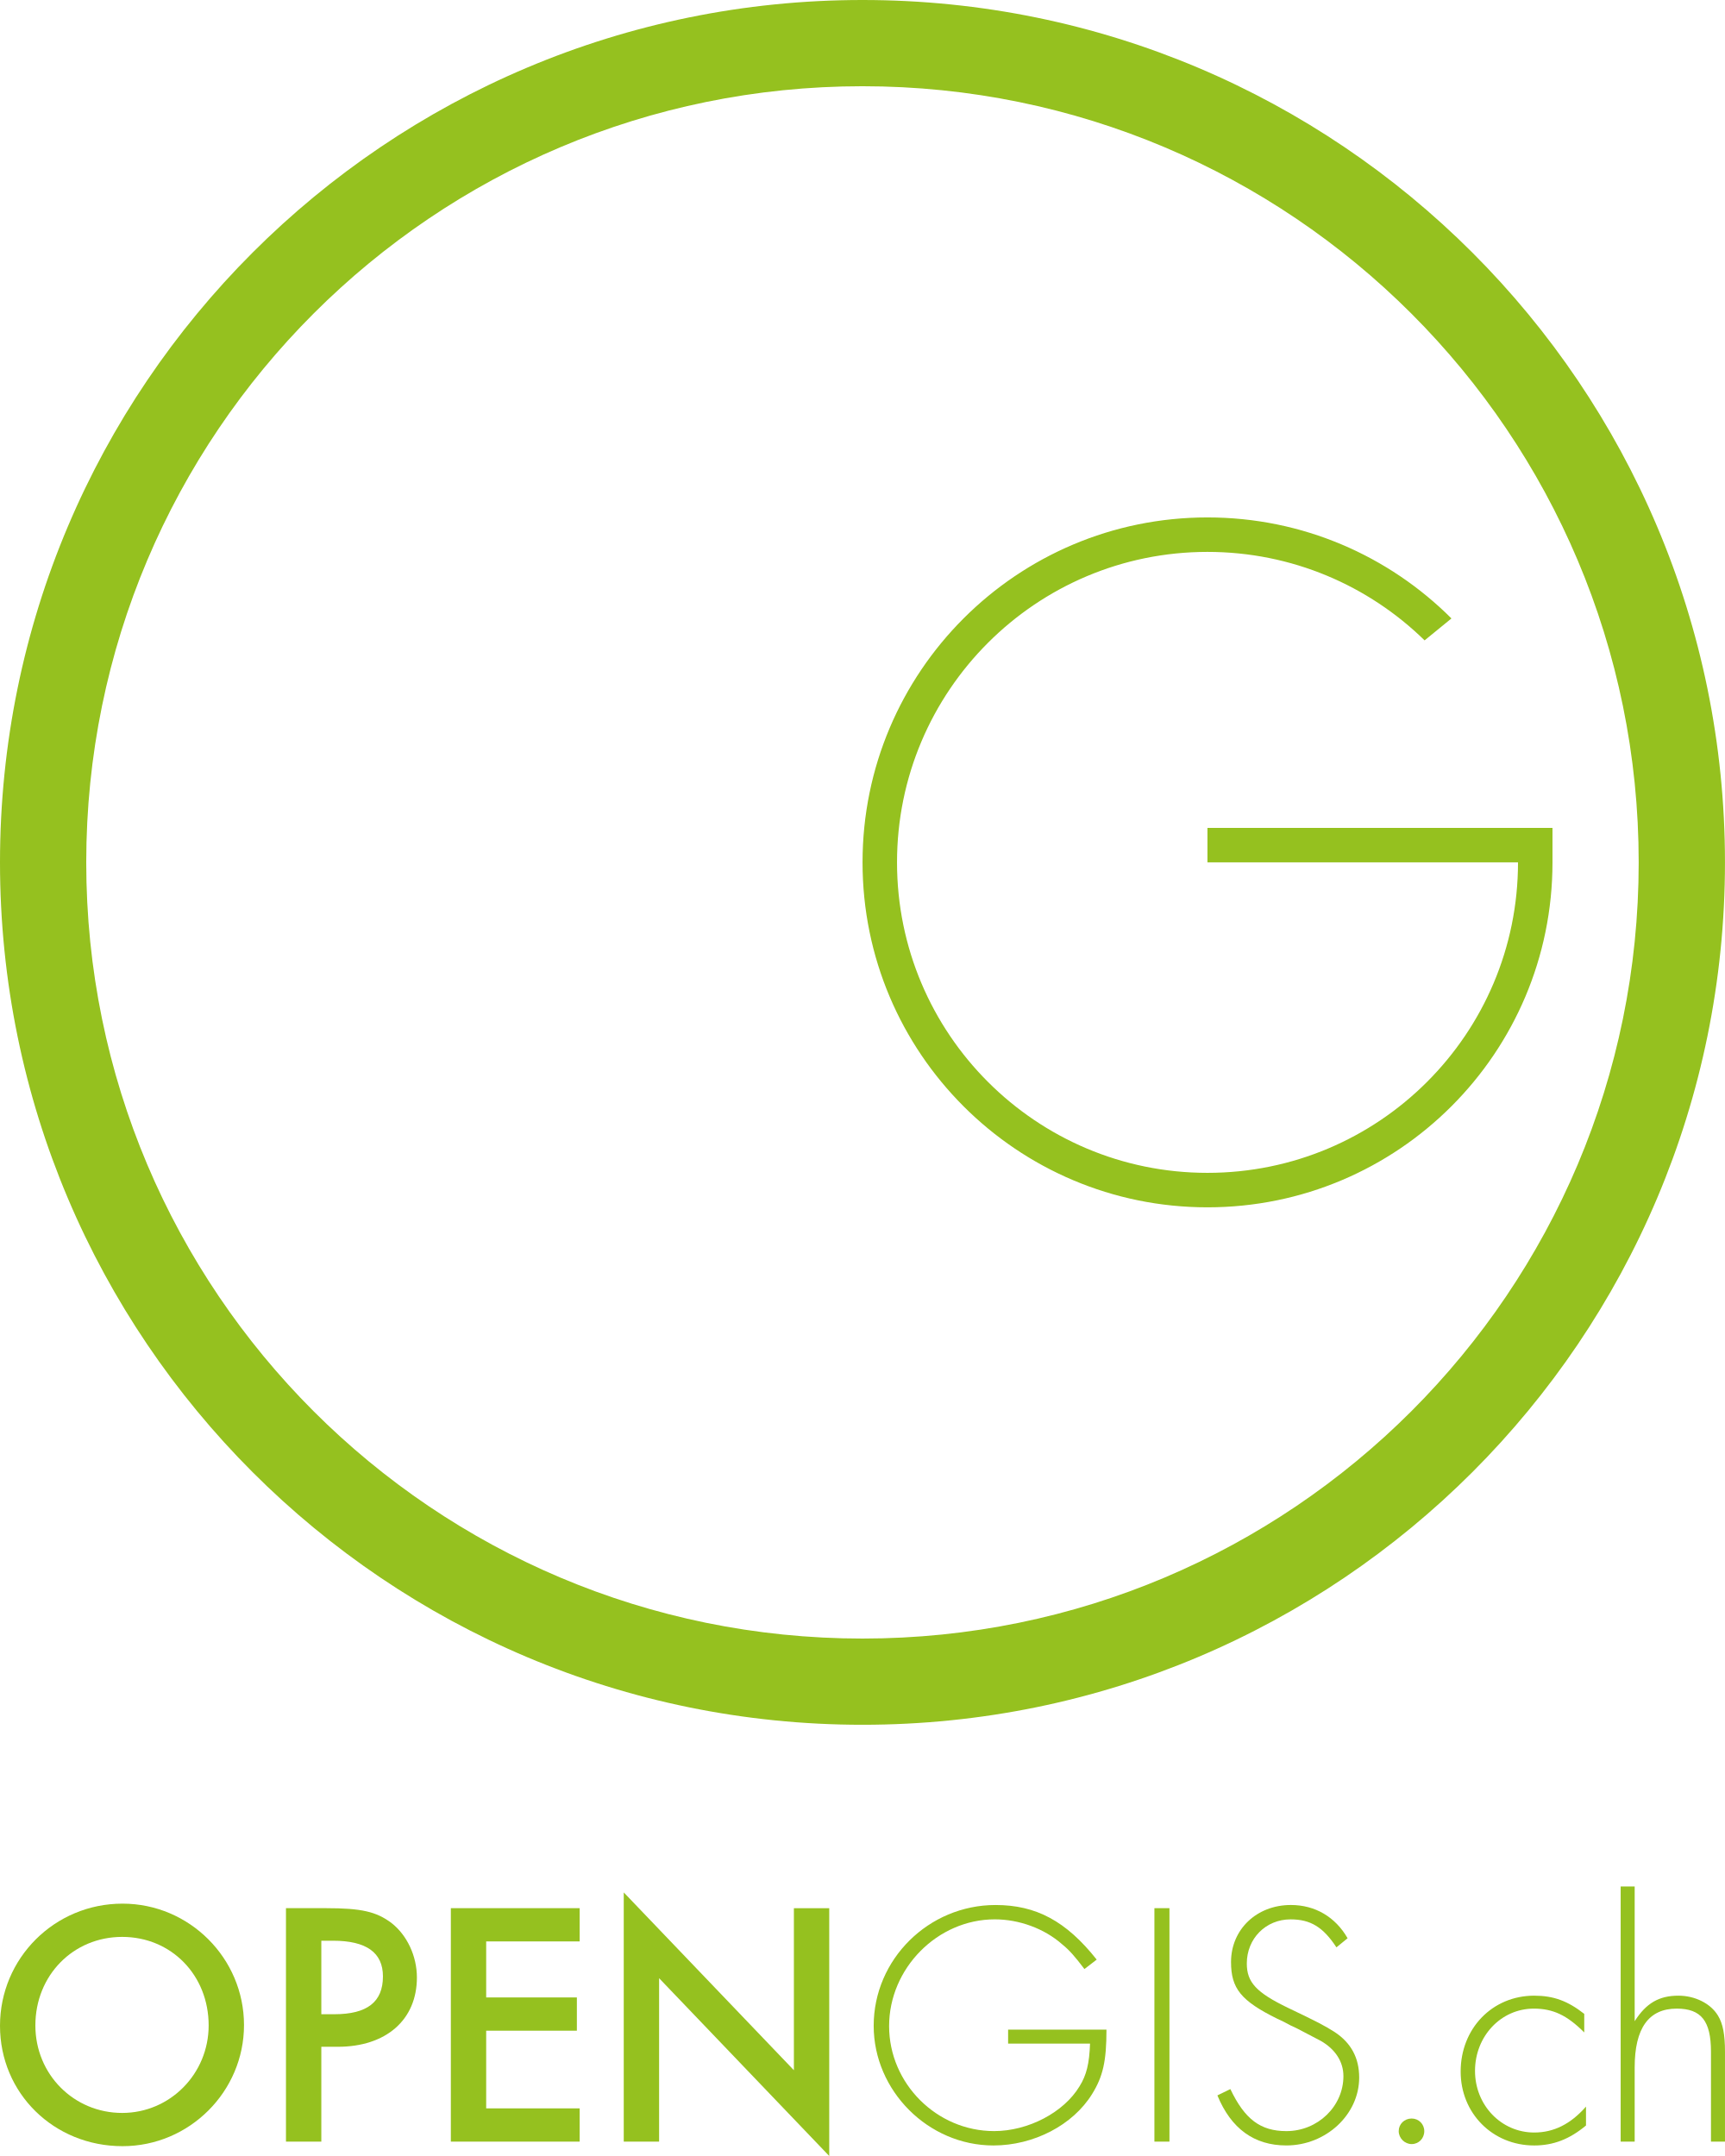
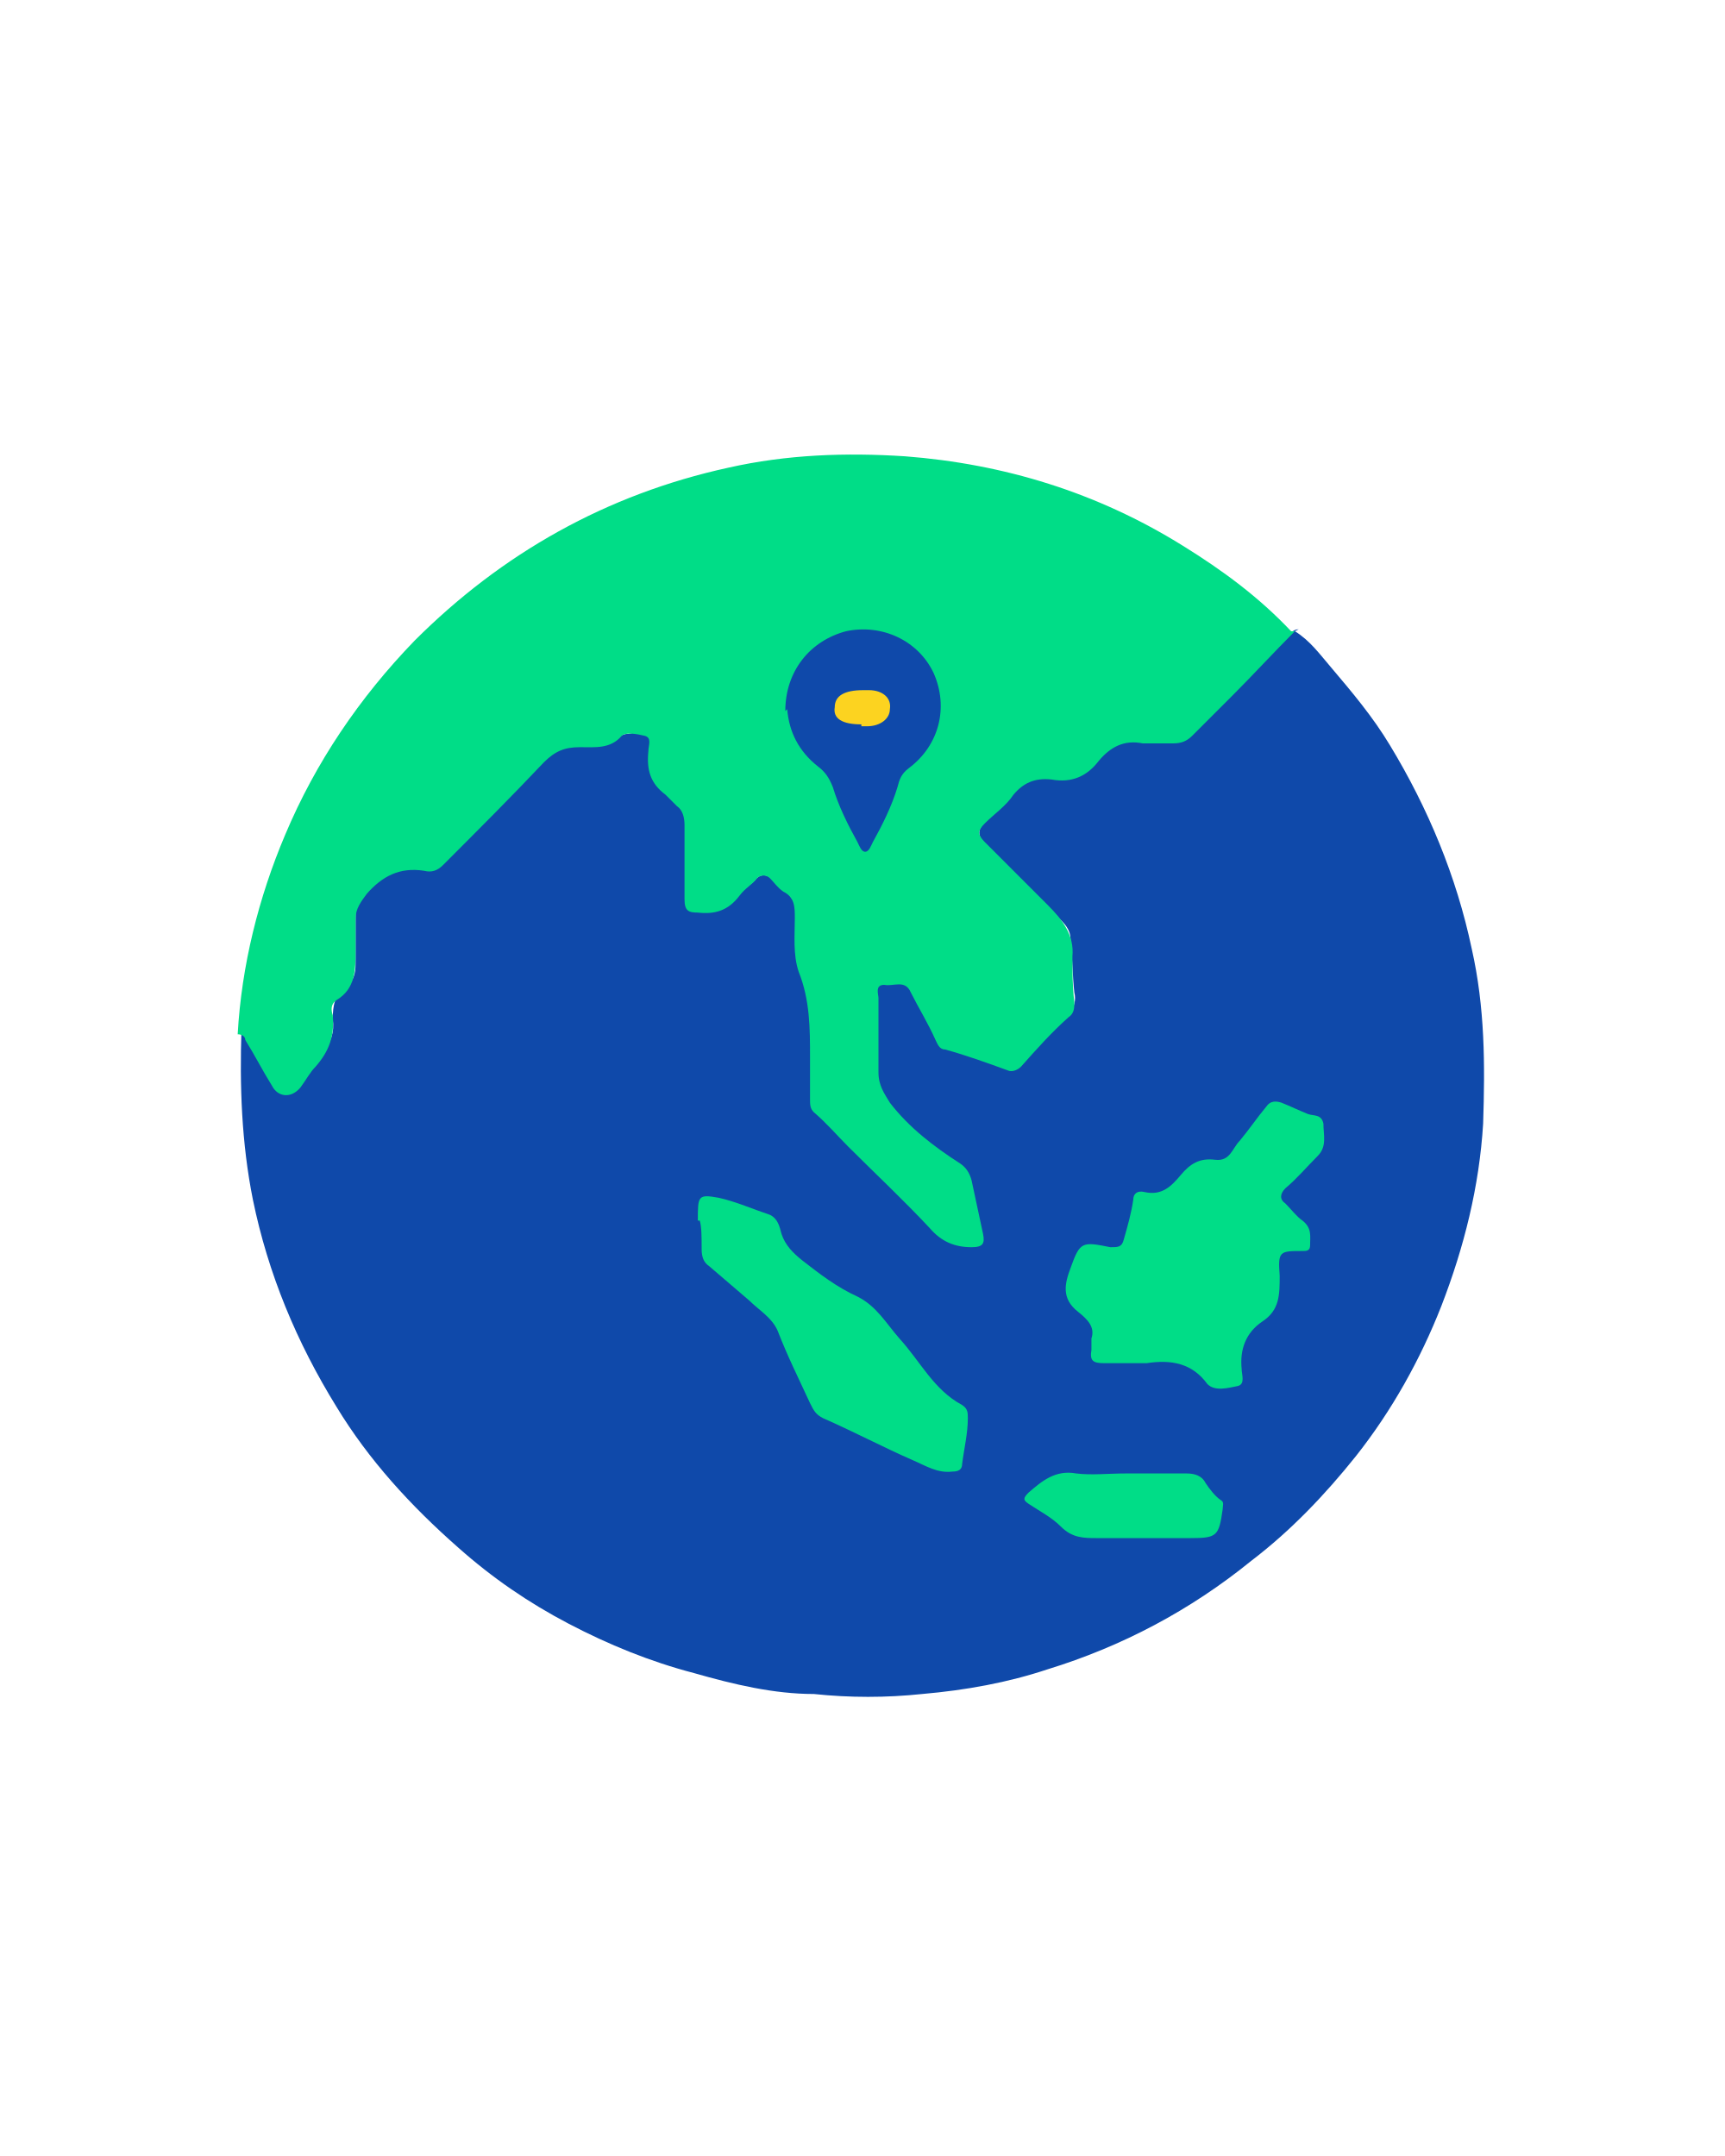
- <svg xmlns="http://www.w3.org/2000/svg" version="1.1" x="0px" y="0px" width="90.709" height="113.387" viewBox="0 0 90.709 113.387" enable-background="new 0 0 595.275 841.89" xml:space="preserve" id="svg2">
-   <defs id="defs124" />
-   <g id="g3324" transform="translate(-334.488,-425.197)">
-     <g id="g93">
-       <path d="m 379.842,425.197 c -25.048,0 -45.354,20.304 -45.354,45.354 0,25.048 20.306,45.354 45.354,45.354 25.049,0 45.354,-20.307 45.354,-45.354 0,-25.05 -20.305,-45.354 -45.354,-45.354 z m 0,86.174 c -22.545,0 -40.819,-18.275 -40.819,-40.82 0,-22.544 18.274,-40.819 40.819,-40.819 22.543,0 40.817,18.275 40.817,40.819 0.001,22.545 -18.274,40.82 -40.817,40.82 z" id="path95" style="fill:#95c11f" />
+ <svg xmlns="http://www.w3.org/2000/svg" version="1.1" viewBox="0 0 90.7 113.4">
+   <defs>
+     <style>
+       .cls-1 {
+         fill: #00dd87;
+       }
+ 
+       .cls-2 {
+         fill: #0f49aa;
+       }
+ 
+       .cls-3 {
+         fill: #fcd320;
+       }
+     </style>
+   </defs>
+   <g>
+     <g id="svg2">
+       <g id="Layer_1-2">
+         <g>
+           <path class="cls-2" d="M68.1,33.2c.8.5,1.3,1.2,1.9,1.9,1.1,1.3,2.2,2.6,3.1,4.1,2,3.3,3.5,6.9,4.3,10.7.7,3.1.7,6.1.6,9.2-.2,3.3-1,6.5-2.2,9.6-1.1,2.8-2.6,5.5-4.5,7.9-1.6,2-3.4,3.9-5.5,5.5-3.2,2.6-6.8,4.5-10.7,5.7-2.1.7-4.3,1.1-6.6,1.3-1.9.2-3.8.2-5.7,0-2.1,0-4.2-.5-6.3-1.1-2.3-.6-4.5-1.5-6.6-2.6-2.1-1.1-4-2.4-5.8-4-2.5-2.2-4.7-4.6-6.4-7.4-2.1-3.4-3.6-7-4.4-10.9-.6-3-.7-6-.6-9,.4,0,.5.2.6.5.4.7.8,1.4,1.2,2.1.4.7.9.7,1.4,0,.4-.5.7-.9,1.1-1.4.4-.5.6-1,.5-1.7,0-.7.1-1.3.7-1.7.4-.3.5-.7.5-1.2,0-.9,0-1.8,0-2.7,0-.5.2-.9.5-1.2,0,0,.2-.1.2-.2.7-.9,1.6-1.3,2.8-1.1.5,0,.9-.2,1.3-.5,1.8-1.8,3.6-3.6,5.4-5.4.3-.3.6-.4,1.1-.4.5,0,.9,0,1.4,0,.4,0,.7,0,1-.3.2-.2.4-.3.6-.3,1.1-.2,1.3,0,1.3,1.1,0,.8.2,1.5.8,2,.2.2.4.4.7.6.3.3.5.7.5,1.2,0,1.2,0,2.4,0,3.7,0,.5.2.7.7.7.6,0,1.2-.1,1.6-.6.3-.4.8-.7,1.1-1,.3-.4.7-.3,1,0,.9.7,1.5,1.5,1.4,2.7-.1,1.1,0,2.1.4,3.1.4,1.1.4,2.2.4,3.3,0,.8,0,1.5,0,2.3,0,.5.1.8.5,1.1,1.3,1.2,2.4,2.4,3.6,3.6.9.9,1.8,1.8,2.7,2.7.5.5,1.1.4,1.7.3.2,0,.3-.3.2-.5-.2-1-.4-2-.7-3,0-.2-.2-.4-.4-.5-.5-.4-1.1-.8-1.7-1.2-1.1-.7-1.8-1.8-2.6-2.8-.2-.2-.1-.5-.1-.8,0-1.4,0-2.8,0-4.2,0-.4,0-.8.5-.9.7-.2,1.3,0,1.5.4.4.8.9,1.5,1.3,2.4.2.4.4.6.8.7.9.4,1.9.6,2.8,1,.3.1.6,0,.8-.2.8-.8,1.6-1.6,2.4-2.4.3-.4.4-.8.3-1.2-.1-.9-.1-1.9-.2-2.8,0-.4-.2-.7-.5-1-1.2-1.3-2.5-2.5-3.7-3.7-.8-.8-.8-1,0-1.8.5-.5,1.1-1.1,1.6-1.6.4-.4.8-.6,1.3-.5,1.3.2,2.3-.1,3.1-1.2.5-.7,1.3-.8,2.1-.8,2.4,0,2.4,0,4-1.7,1.2-1.2,2.3-2.4,3.5-3.6.2-.2.3-.4.6-.4h0Z" />
+           <path class="cls-1" d="M68.1,33.2c-1.1,1.1-2.2,2.3-3.3,3.4-.7.7-1.4,1.4-2.1,2.1-.3.3-.6.4-1,.4-.5,0-1.1,0-1.6,0-1-.2-1.7.2-2.3.9-.6.8-1.4,1.2-2.5,1-.9-.1-1.5.2-2,.8-.4.6-1,1-1.5,1.5-.4.4-.4.6,0,1,1.1,1.1,2.2,2.2,3.3,3.3.8.8,1.4,1.6,1.3,2.7,0,.8,0,1.6.1,2.4,0,.3,0,.6-.3.8-.9.8-1.7,1.7-2.5,2.6-.2.2-.5.3-.7.2-1.1-.4-2.2-.8-3.3-1.1-.3,0-.4-.3-.5-.5-.4-.9-.9-1.7-1.3-2.5-.3-.7-.9-.3-1.4-.4-.5,0-.3.5-.3.7,0,1.3,0,2.6,0,3.9,0,.7.3,1.1.6,1.6,1,1.3,2.3,2.3,3.7,3.2.3.2.5.5.6.9.2.9.4,1.9.6,2.8.1.5,0,.7-.6.7-.9,0-1.6-.3-2.2-1-1.4-1.5-2.9-2.9-4.3-4.3-.6-.6-1.1-1.2-1.8-1.8-.2-.2-.2-.4-.2-.7,0-.7,0-1.4,0-2.2,0-1.5,0-3-.6-4.5-.3-.9-.2-1.9-.2-2.8,0-.6,0-1.1-.6-1.4-.3-.2-.5-.5-.7-.7-.2-.2-.5-.2-.7,0-.2.3-.6.5-.9.9-.6.8-1.3,1-2.2.9-.5,0-.7-.1-.7-.7,0-1.3,0-2.6,0-3.9,0-.4-.1-.8-.4-1-.2-.2-.4-.4-.6-.6-.8-.6-1-1.3-.9-2.3,0-.3.2-.7-.2-.8-.4-.1-1-.2-1.2,0-.6.7-1.4.6-2.2.6-.8,0-1.3.2-1.9.8-1.7,1.8-3.5,3.6-5.3,5.4-.3.3-.6.4-1,.3-1.3-.2-2.2.3-3,1.2-.3.4-.6.8-.6,1.3,0,.6,0,1.1,0,1.7,0,1,0,2-1,2.6-.3.2-.3.5-.2.8.1,1.1-.2,1.9-.9,2.7-.3.3-.5.7-.8,1.1-.5.6-1.2.5-1.5-.1-.5-.8-.9-1.6-1.4-2.4,0-.2-.2-.3-.4-.3.2-3.6,1.1-7.2,2.5-10.5,1.6-3.8,3.9-7.2,6.8-10.2,4.6-4.6,10.1-7.7,16.5-9.1,3.1-.7,6.2-.8,9.3-.6,5.2.4,10.1,1.9,14.6,4.7,2.1,1.3,4,2.7,5.7,4.5h0Z" />
+           <path class="cls-1" d="M57.4,70.4c.2-.6-.2-1-.7-1.4-.9-.7-.7-1.5-.4-2.3.5-1.4.6-1.4,2.1-1.1.4,0,.6,0,.7-.4.2-.7.4-1.4.5-2.1,0-.3.2-.5.6-.4.9.2,1.4-.3,1.9-.9.5-.6,1-.9,1.8-.8.8.1.9-.6,1.3-1,.5-.6.9-1.2,1.4-1.8.2-.3.5-.3.8-.2.5.2.9.4,1.4.6.3.1.7,0,.8.5,0,.6.2,1.2-.3,1.7-.6.6-1.1,1.2-1.7,1.7-.3.3-.3.6,0,.8.3.3.6.7.9.9.5.4.4.8.4,1.3,0,.3-.2.3-.4.3-1.2,0-1.3,0-1.2,1.3,0,1,0,1.8-.9,2.4-.9.6-1.2,1.5-1.1,2.5,0,.3.2.8-.2.9-.5.1-1.2.3-1.6-.1-.8-1.1-1.9-1.3-3.2-1.1-.7,0-1.4,0-2.2,0-.6,0-.8-.1-.7-.7,0-.1,0-.2,0-.4h0Z" />
+           <path class="cls-1" d="M36.7,64.2c0-1.3,0-1.4,1.1-1.2.9.2,1.8.6,2.7.9.4.2.5.6.6,1,.2.6.6,1,1.1,1.4.9.7,1.8,1.4,2.9,1.9,1,.5,1.5,1.4,2.2,2.2,1.1,1.2,1.8,2.7,3.3,3.5.3.2.3.4.3.7,0,.8-.2,1.6-.3,2.4,0,.3-.2.4-.5.4-.8.1-1.4-.3-2.1-.6-1.6-.7-3.1-1.5-4.7-2.2-.4-.2-.5-.4-.7-.8-.6-1.3-1.2-2.5-1.7-3.8-.3-.7-1-1.1-1.5-1.6-.7-.6-1.4-1.2-2.1-1.8-.3-.2-.4-.5-.4-.9,0-.6,0-1.2-.1-1.5h0Z" />
+           <path class="cls-1" d="M59.1,77.5c1.1,0,2.2,0,3.3,0,.4,0,.8.1,1,.5.2.3.5.7.8.9.2.1.1.3.1.5-.2,1.4-.3,1.5-1.7,1.5s-3.3,0-4.9,0c-.7,0-1.3,0-1.9-.6-.5-.5-1.1-.8-1.7-1.2-.3-.2-.3-.3,0-.6.7-.6,1.4-1.2,2.5-1,.8.1,1.7,0,2.6,0h0Z" />
+           <path class="cls-2" d="M41.3,37.4c0-2.1,1.3-3.7,3.2-4.2,1.9-.4,3.8.5,4.6,2.2.8,1.8.3,3.8-1.3,5-.4.3-.5.6-.6,1-.3,1-.8,2-1.3,2.9-.1.2-.2.5-.4.5-.2,0-.3-.3-.4-.5-.5-.9-1-1.9-1.3-2.9-.2-.5-.4-.8-.8-1.1-1-.8-1.5-1.8-1.6-3h0Z" />
+           <path class="cls-3" d="M45.3,38.1c-1,0-1.5-.3-1.4-.9,0-.6.5-.9,1.5-.9s.2,0,.3,0c.7,0,1.2.4,1.1,1,0,.5-.5.9-1.2.9h-.3Z" />
+         </g>
+       </g>
    </g>
-     <g id="g97">
-       <path d="m 347.319,531.699 c 0,3.496 -2.872,6.368 -6.388,6.368 -3.608,0 -6.443,-2.78 -6.443,-6.331 0,-3.554 2.872,-6.424 6.443,-6.424 3.516,10e-4 6.388,2.871 6.388,6.387 z m -10.971,0.019 c 0,2.575 2.025,4.601 4.565,4.601 2.521,0 4.547,-2.062 4.547,-4.601 0,-2.65 -1.97,-4.657 -4.547,-4.657 -2.577,0 -4.565,2.024 -4.565,4.657 z" id="path99" style="fill:#95c11f" />
-       <path d="m 351.385,537.828 h -1.859 V 525.55 h 2.098 c 1.878,0 2.651,0.184 3.443,0.774 0.828,0.644 1.344,1.748 1.344,2.872 0,2.227 -1.62,3.644 -4.16,3.644 h -0.866 v 4.988 z m 0.682,-6.7 c 1.73,0 2.558,-0.645 2.558,-1.988 0,-1.251 -0.865,-1.878 -2.632,-1.878 h -0.608 v 3.866 h 0.682 z" id="path101" style="fill:#95c11f" />
-       <path d="m 360.054,527.299 v 2.946 h 4.769 v 1.749 h -4.769 v 4.085 h 4.916 v 1.749 h -6.774 V 525.55 h 6.774 v 1.749 h -4.916 z" id="path103" style="fill:#95c11f" />
-       <path d="m 367.289,524.723 8.946,9.35 v -8.522 h 1.859 v 13.033 l -8.947,-9.351 v 8.596 h -1.859 v -13.106 z" id="path105" style="fill:#95c11f" />
-       <path d="m 392.672,531.938 c 0,1.656 -0.184,2.466 -0.755,3.386 -1.012,1.639 -3.074,2.706 -5.19,2.706 -3.424,0 -6.296,-2.872 -6.296,-6.294 0,-3.498 2.89,-6.352 6.407,-6.352 2.135,0 3.718,0.848 5.32,2.871 l -0.645,0.497 c -0.515,-0.681 -0.792,-0.993 -1.178,-1.307 -0.938,-0.828 -2.264,-1.307 -3.534,-1.307 -3.019,0 -5.559,2.577 -5.559,5.614 0,3.019 2.503,5.522 5.522,5.522 1.786,0 3.663,-0.977 4.492,-2.356 0.368,-0.591 0.515,-1.196 0.552,-2.246 H 387.5 v -0.735 h 5.172 z" id="path107" style="fill:#95c11f" />
-       <path d="m 395.984,537.828 h -0.791 V 525.55 h 0.791 v 12.278 z" id="path109" style="fill:#95c11f" />
-       <path d="m 404.765,527.611 c -0.7,-1.066 -1.362,-1.472 -2.412,-1.472 -1.307,0 -2.301,1.013 -2.301,2.319 0,0.994 0.498,1.528 2.172,2.337 1.583,0.756 1.896,0.922 2.449,1.271 0.865,0.57 1.288,1.362 1.288,2.392 0,1.951 -1.749,3.571 -3.829,3.571 -1.694,0 -2.909,-0.884 -3.627,-2.632 l 0.682,-0.332 c 0.754,1.583 1.583,2.21 2.945,2.21 1.657,0 3,-1.308 3,-2.892 0,-0.754 -0.423,-1.416 -1.197,-1.857 -0.276,-0.146 -0.699,-0.368 -1.233,-0.645 l -0.35,-0.165 -0.35,-0.186 -0.35,-0.165 c -1.896,-0.938 -2.43,-1.583 -2.43,-2.982 0,-1.711 1.344,-3 3.148,-3 1.27,0 2.338,0.626 2.982,1.749 l -0.587,0.479 z" id="path111" style="fill:#95c11f" />
-       <path d="m 409.384,537.276 c 0,0.387 -0.294,0.681 -0.663,0.681 -0.369,0 -0.681,-0.313 -0.681,-0.681 0,-0.369 0.294,-0.663 0.681,-0.663 0.369,0 0.663,0.294 0.663,0.663 z" id="path113" style="fill:#95c11f" />
-       <path d="m 417.796,532.086 c -0.902,-0.903 -1.639,-1.253 -2.651,-1.253 -1.73,0 -3.093,1.455 -3.093,3.276 0,1.805 1.381,3.24 3.111,3.24 1.031,0 1.915,-0.442 2.725,-1.363 v 0.994 c -0.865,0.719 -1.712,1.05 -2.725,1.05 -2.19,0 -3.866,-1.694 -3.866,-3.884 0,-2.281 1.676,-3.994 3.866,-3.994 1.013,0 1.767,0.276 2.633,0.957 v 0.977 z" id="path115" style="fill:#95c11f" />
-       <path d="m 420.448,524.41 v 7.085 c 0.607,-0.956 1.289,-1.343 2.301,-1.343 0.865,0 1.692,0.405 2.08,1.05 0.258,0.422 0.368,0.994 0.368,1.896 v 4.73 h -0.737 v -4.73 c 0,-1.62 -0.516,-2.265 -1.803,-2.265 -1.473,0 -2.209,1.032 -2.209,3.093 v 3.902 h -0.737 V 524.41 h 0.737 z" id="path117" style="fill:#95c11f" />
-     </g>
-     <path d="m 397.982,468.737 v 1.813 h 16.331 c 0,9.017 -7.313,16.329 -16.331,16.329 -9.016,0 -16.324,-7.313 -16.324,-16.329 0,-9.016 7.309,-16.328 16.324,-16.328 4.443,0 8.475,1.774 11.419,4.653 l 1.412,-1.153 c -3.284,-3.283 -7.818,-5.313 -12.831,-5.313 -10.019,0 -18.137,8.121 -18.137,18.141 0,10.02 8.118,18.142 18.137,18.142 10.021,0 18.144,-8.122 18.144,-18.142 v -1.813 h -18.144 z" id="path119" style="fill:#95c11f" />
  </g>
-   <g id="grille" transform="translate(-334.488,-425.197)" />
</svg>
